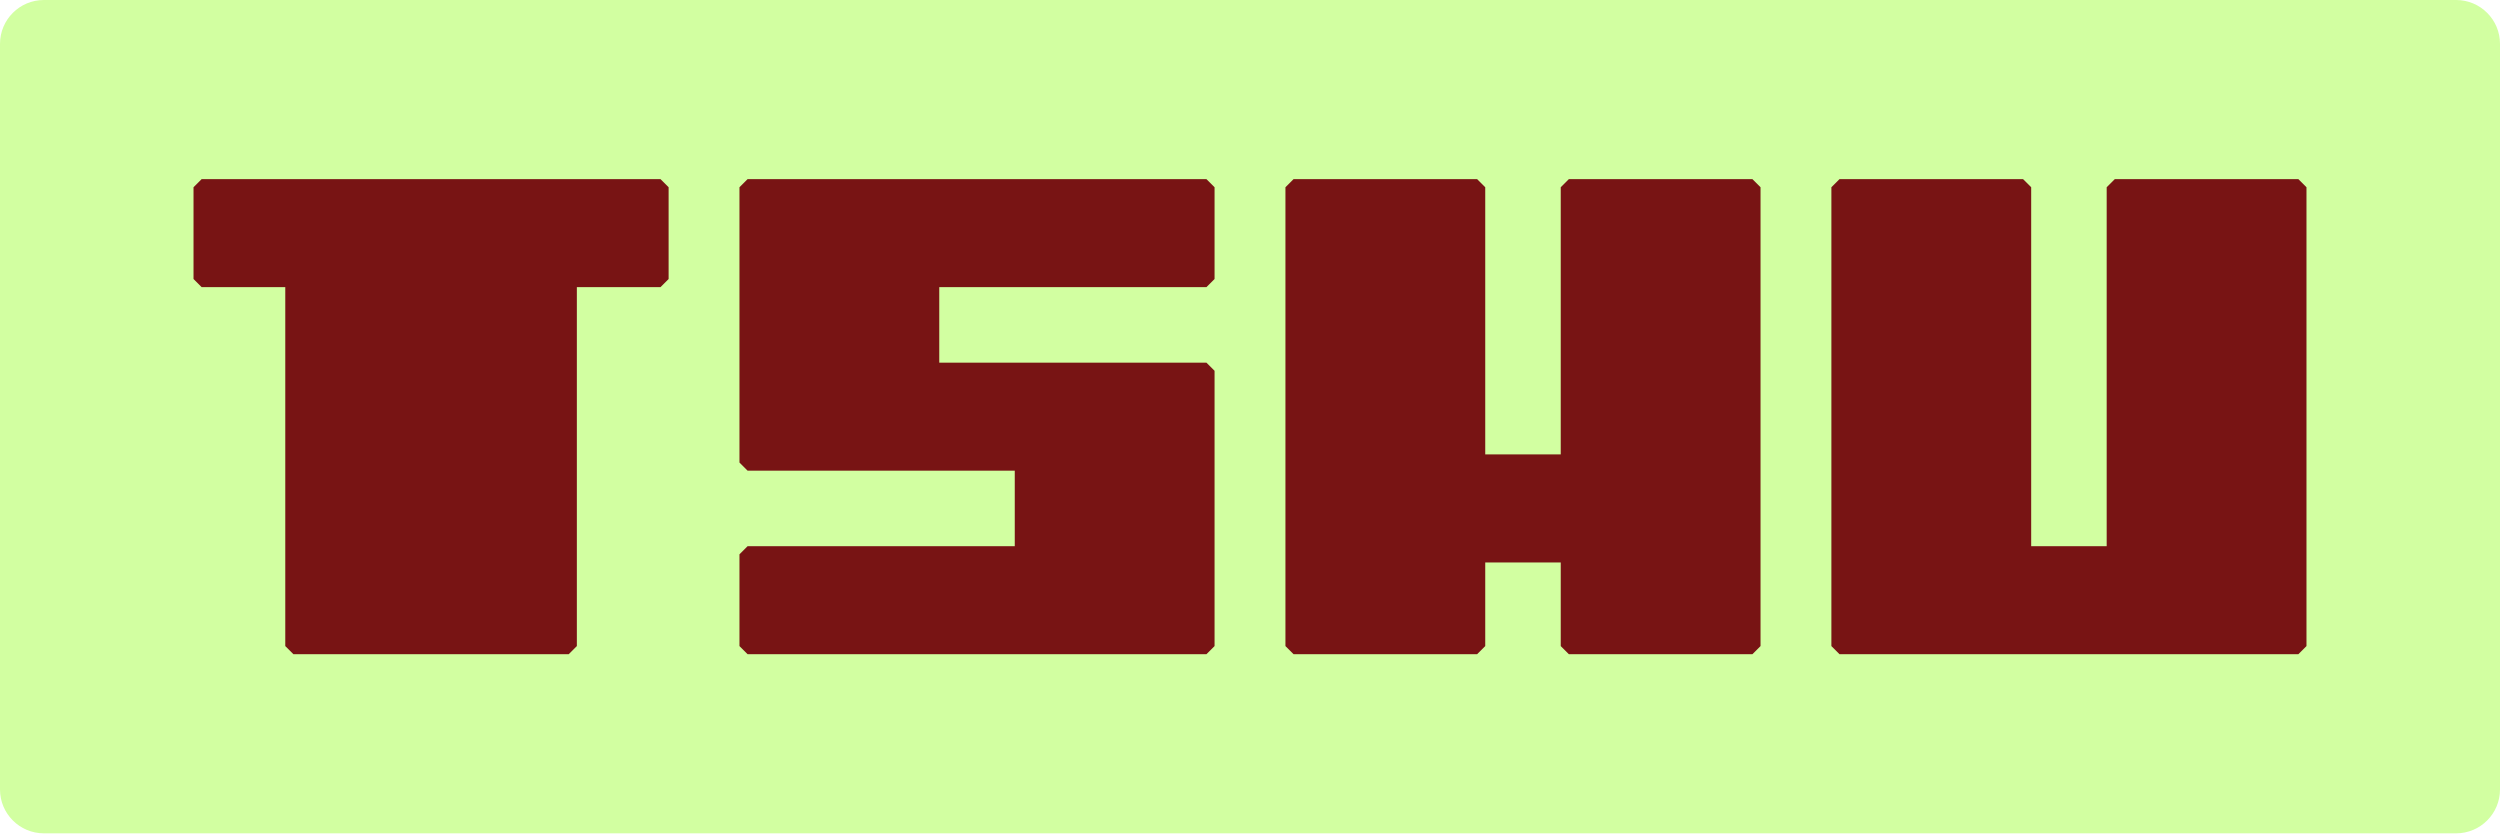
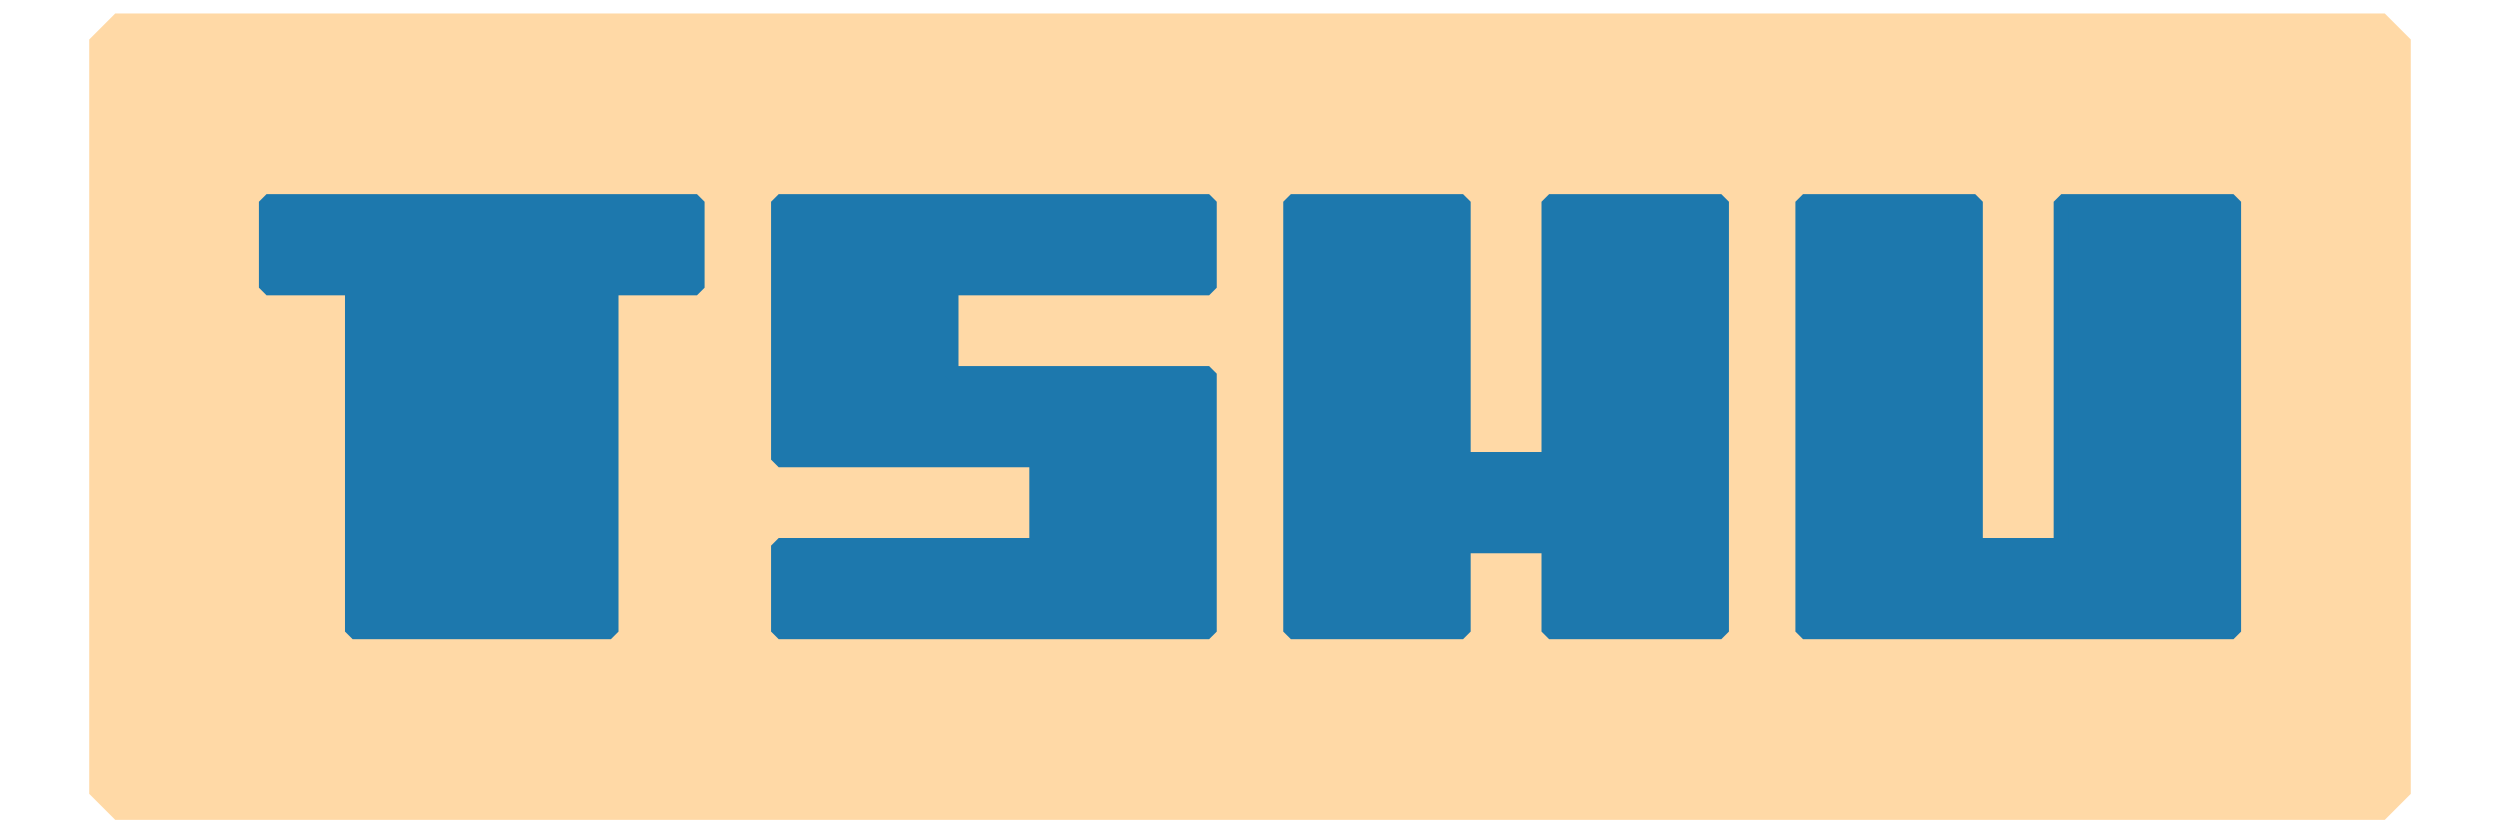
<svg xmlns="http://www.w3.org/2000/svg" width="96" height="32" viewBox="0 0 96 32" version="1.1" id="svg1">
  <defs id="defs1" />
  <g id="layer1">
-     <rect style="fill:#d2ffa1;fill-opacity:1;stroke:none;stroke-width:0.265;stroke-linecap:round;stroke-linejoin:bevel;stroke-dasharray:none;stroke-opacity:1;paint-order:fill markers stroke" id="rect6" width="96" height="32" x="0" y="0" ry="1.685" />
-     <g id="text1" style="opacity:1;fill:#781414;fill-opacity:1;stroke-width:1.602" transform="matrix(0.6243086,0,0,0.6243086,-17.5524,-76.70983)">
-       <path style="font-size:45.156px;line-height:1;font-family:'I pixel u';-inkscape-font-specification:'I pixel u';letter-spacing:-0.286px;baseline-shift:baseline;display:inline;overflow:visible;vector-effect:none;fill:#781414;fill-opacity:1;stroke-width:1.602;stroke-linecap:round;stroke-linejoin:bevel;paint-order:fill markers stroke;enable-background:accumulate;stop-color:#000000;stop-opacity:1" d="M 46.162,162.611 V 140.033 H 40.517 V 134.389 H 68.74 V 140.033 H 63.095 V 162.611 Z M 74.098,162.611 V 156.967 H 91.032 V 151.322 H 74.098 V 134.389 H 102.321 V 140.033 H 85.387 V 145.678 H 102.321 V 162.611 Z M 107.679,162.611 V 134.389 H 118.968 V 151.322 H 124.613 V 134.389 H 135.902 V 162.611 H 124.613 V 156.967 H 118.968 V 162.611 Z M 141.26,162.611 V 134.389 H 152.549 V 156.967 H 158.194 V 134.389 H 169.483 V 162.611 Z" id="path6" />
-       <path style="font-size:45.156px;line-height:1;font-family:'I pixel u';-inkscape-font-specification:'I pixel u';letter-spacing:-0.286px;baseline-shift:baseline;display:inline;overflow:visible;vector-effect:none;fill:#781414;fill-opacity:1;stroke-width:1.602;stroke-linecap:round;stroke-linejoin:bevel;paint-order:fill markers stroke;enable-background:accumulate;stop-color:#000000;stop-opacity:1" d="M 40.518,133.889 L 40.018,134.389 V 140.033 L 40.518,140.533 H 45.662 V 162.611 L 46.162,163.111 H 63.096 L 63.596,162.611 V 140.533 H 68.74 L 69.24,140.033 V 134.389 L 68.74,133.889 Z M 74.098,133.889 L 73.598,134.389 V 151.322 L 74.098,151.822 H 90.531 V 156.467 H 74.098 L 73.598,156.967 V 162.611 L 74.098,163.111 H 102.32 L 102.82,162.611 V 145.678 L 102.32,145.178 H 85.887 V 140.533 H 102.32 L 102.82,140.033 V 134.389 L 102.32,133.889 Z M 107.68,133.889 L 107.18,134.389 V 162.611 L 107.68,163.111 H 118.969 L 119.469,162.611 V 157.467 H 124.113 V 162.611 L 124.613,163.111 H 135.902 L 136.402,162.611 V 134.389 L 135.902,133.889 H 124.613 L 124.113,134.389 V 150.822 H 119.469 V 134.389 L 118.969,133.889 Z M 141.26,133.889 L 140.76,134.389 V 162.611 L 141.26,163.111 H 169.482 L 169.982,162.611 V 134.389 L 169.482,133.889 H 158.193 L 157.693,134.389 V 156.467 H 153.049 V 134.389 L 152.549,133.889 Z M 41.018,134.889 H 68.24 V 139.533 H 63.096 L 62.596,140.033 V 162.111 H 46.662 V 140.033 L 46.162,139.533 H 41.018 Z M 74.598,134.889 H 101.82 V 139.533 H 85.387 L 84.887,140.033 V 145.678 L 85.387,146.178 H 101.82 V 162.111 H 74.598 V 157.467 H 91.031 L 91.531,156.967 V 151.322 L 91.031,150.822 H 74.598 Z M 108.18,134.889 H 118.469 V 151.322 L 118.969,151.822 H 124.613 L 125.113,151.322 V 134.889 H 135.402 V 162.111 H 125.113 V 156.967 L 124.613,156.467 H 118.969 L 118.469,156.967 V 162.111 H 108.18 Z M 141.76,134.889 H 152.049 V 156.967 L 152.549,157.467 H 158.193 L 158.693,156.967 V 134.889 H 168.982 V 162.111 H 141.76 Z" id="path7" />
+     <g id="rect6" style="opacity:1;fill:#ffd9a6;fill-opacity:1">
+       <path style="baseline-shift:baseline;display:inline;overflow:visible;vector-effect:none;fill:#ffd9a6;stroke-linecap:round;stroke-linejoin:bevel;paint-order:fill markers stroke;enable-background:accumulate;stop-color:#000000;stop-opacity:1;fill-opacity:1" d="M 4.426,1.516 H 91.574 V 30.484 H 4.426 Z" id="path8" />
+       <path style="baseline-shift:baseline;display:inline;overflow:visible;vector-effect:none;fill:#ffd9a6;stroke-linecap:round;stroke-linejoin:bevel;paint-order:fill markers stroke;enable-background:accumulate;stop-color:#000000;stop-opacity:1;fill-opacity:1" d="M 4.426,0.516 L 3.426,1.516 V 30.484 L 4.426,31.484 H 91.574 L 92.574,30.484 V 1.516 L 91.574,0.516 Z M 5.426,2.516 H 90.574 V 29.484 H 5.426 Z" id="path9" />
+     </g>
+     <g id="text1" style="opacity:1;fill:#1d78ad;fill-opacity:1;stroke-width:1.709" transform="matrix(0.5856683,0,0,0.5848716,-13.49517,-70.85343)">
+       <path style="font-size:45.156px;line-height:1;font-family:'I pixel u';-inkscape-font-specification:'I pixel u';letter-spacing:-0.286px;baseline-shift:baseline;display:inline;overflow:visible;vector-effect:none;fill:#1d78ad;fill-opacity:1;stroke-width:1.709;stroke-linecap:round;stroke-linejoin:bevel;paint-order:fill markers stroke;enable-background:accumulate;stop-color:#000000;stop-opacity:1" d="M 46.162,162.611 V 140.033 H 40.517 V 134.389 H 68.74 V 140.033 H 63.095 V 162.611 Z M 74.098,162.611 V 156.967 H 91.032 V 151.322 H 74.098 V 134.389 H 102.321 V 140.033 H 85.387 V 145.678 H 102.321 V 162.611 Z M 107.679,162.611 V 134.389 H 118.968 V 151.322 H 124.613 V 134.389 H 135.902 V 162.611 H 124.613 V 156.967 H 118.968 V 162.611 Z M 141.26,162.611 V 134.389 H 152.549 V 156.967 H 158.194 V 134.389 H 169.483 V 162.611 Z" id="path6" />
+       <path style="font-size:45.156px;line-height:1;font-family:'I pixel u';-inkscape-font-specification:'I pixel u';letter-spacing:-0.286px;baseline-shift:baseline;display:inline;overflow:visible;vector-effect:none;fill:#1d78ad;fill-opacity:1;stroke-width:1.709;stroke-linecap:round;stroke-linejoin:bevel;paint-order:fill markers stroke;enable-background:accumulate;stop-color:#000000;stop-opacity:1" d="M 40.518,133.889 L 40.018,134.389 V 140.033 L 40.518,140.533 H 45.662 V 162.611 L 46.162,163.111 H 63.096 L 63.596,162.611 V 140.533 H 68.74 L 69.24,140.033 V 134.389 L 68.74,133.889 Z M 74.098,133.889 L 73.598,134.389 V 151.322 L 74.098,151.822 H 90.531 V 156.467 H 74.098 L 73.598,156.967 V 162.611 L 74.098,163.111 H 102.32 L 102.82,162.611 V 145.678 L 102.32,145.178 H 85.887 V 140.533 H 102.32 L 102.82,140.033 V 134.389 L 102.32,133.889 Z M 107.68,133.889 L 107.18,134.389 V 162.611 L 107.68,163.111 H 118.969 L 119.469,162.611 V 157.467 H 124.113 V 162.611 L 124.613,163.111 H 135.902 L 136.402,162.611 V 134.389 L 135.902,133.889 H 124.613 L 124.113,134.389 V 150.822 H 119.469 V 134.389 L 118.969,133.889 Z M 141.26,133.889 L 140.76,134.389 V 162.611 L 141.26,163.111 H 169.482 L 169.982,162.611 V 134.389 L 169.482,133.889 H 158.193 L 157.693,134.389 V 156.467 H 153.049 V 134.389 L 152.549,133.889 Z M 41.018,134.889 H 68.24 V 139.533 H 63.096 L 62.596,140.033 V 162.111 H 46.662 V 140.033 L 46.162,139.533 H 41.018 Z M 74.598,134.889 H 101.82 V 139.533 H 85.387 L 84.887,140.033 V 145.678 L 85.387,146.178 H 101.82 V 162.111 H 74.598 V 157.467 H 91.031 L 91.531,156.967 V 151.322 L 91.031,150.822 H 74.598 Z M 108.18,134.889 H 118.469 V 151.322 L 118.969,151.822 H 124.613 L 125.113,151.322 V 134.889 H 135.402 V 162.111 H 125.113 V 156.967 L 124.613,156.467 H 118.969 L 118.469,156.967 V 162.111 H 108.18 Z M 141.76,134.889 H 152.049 V 156.967 L 152.549,157.467 H 158.193 L 158.693,156.967 V 134.889 H 168.982 V 162.111 H 141.76 Z" id="path7" />
    </g>
  </g>
</svg>
